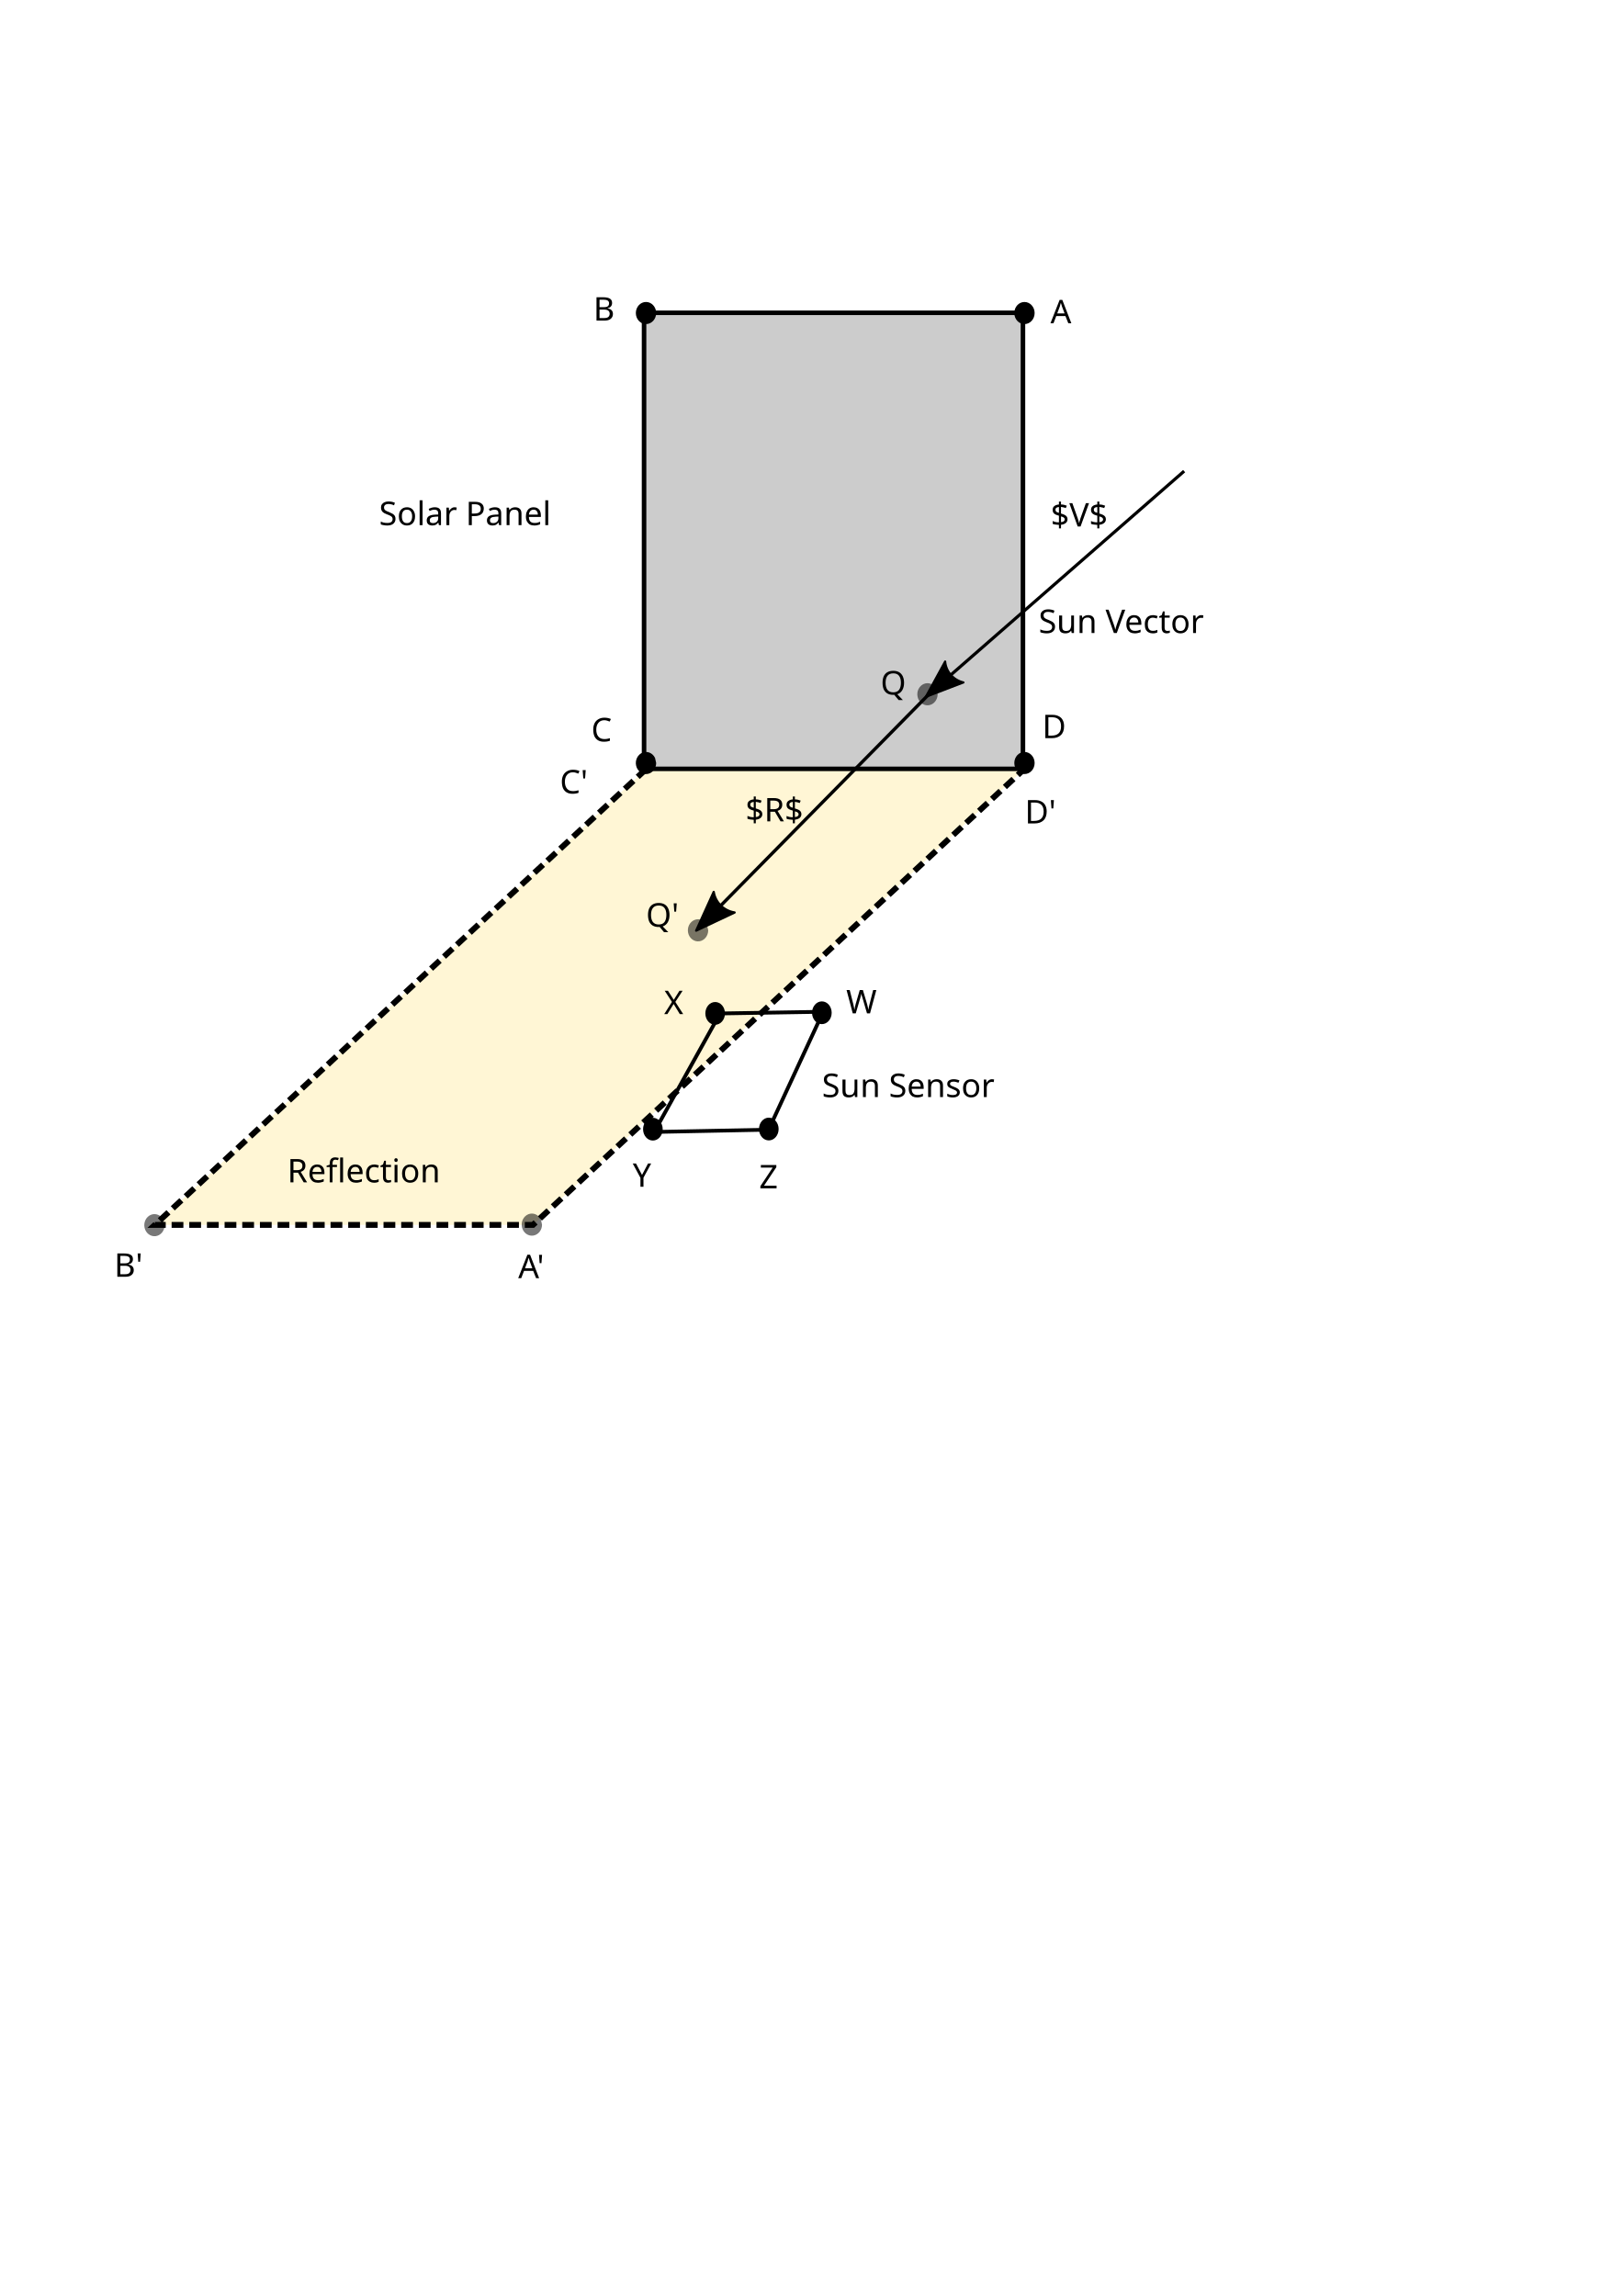
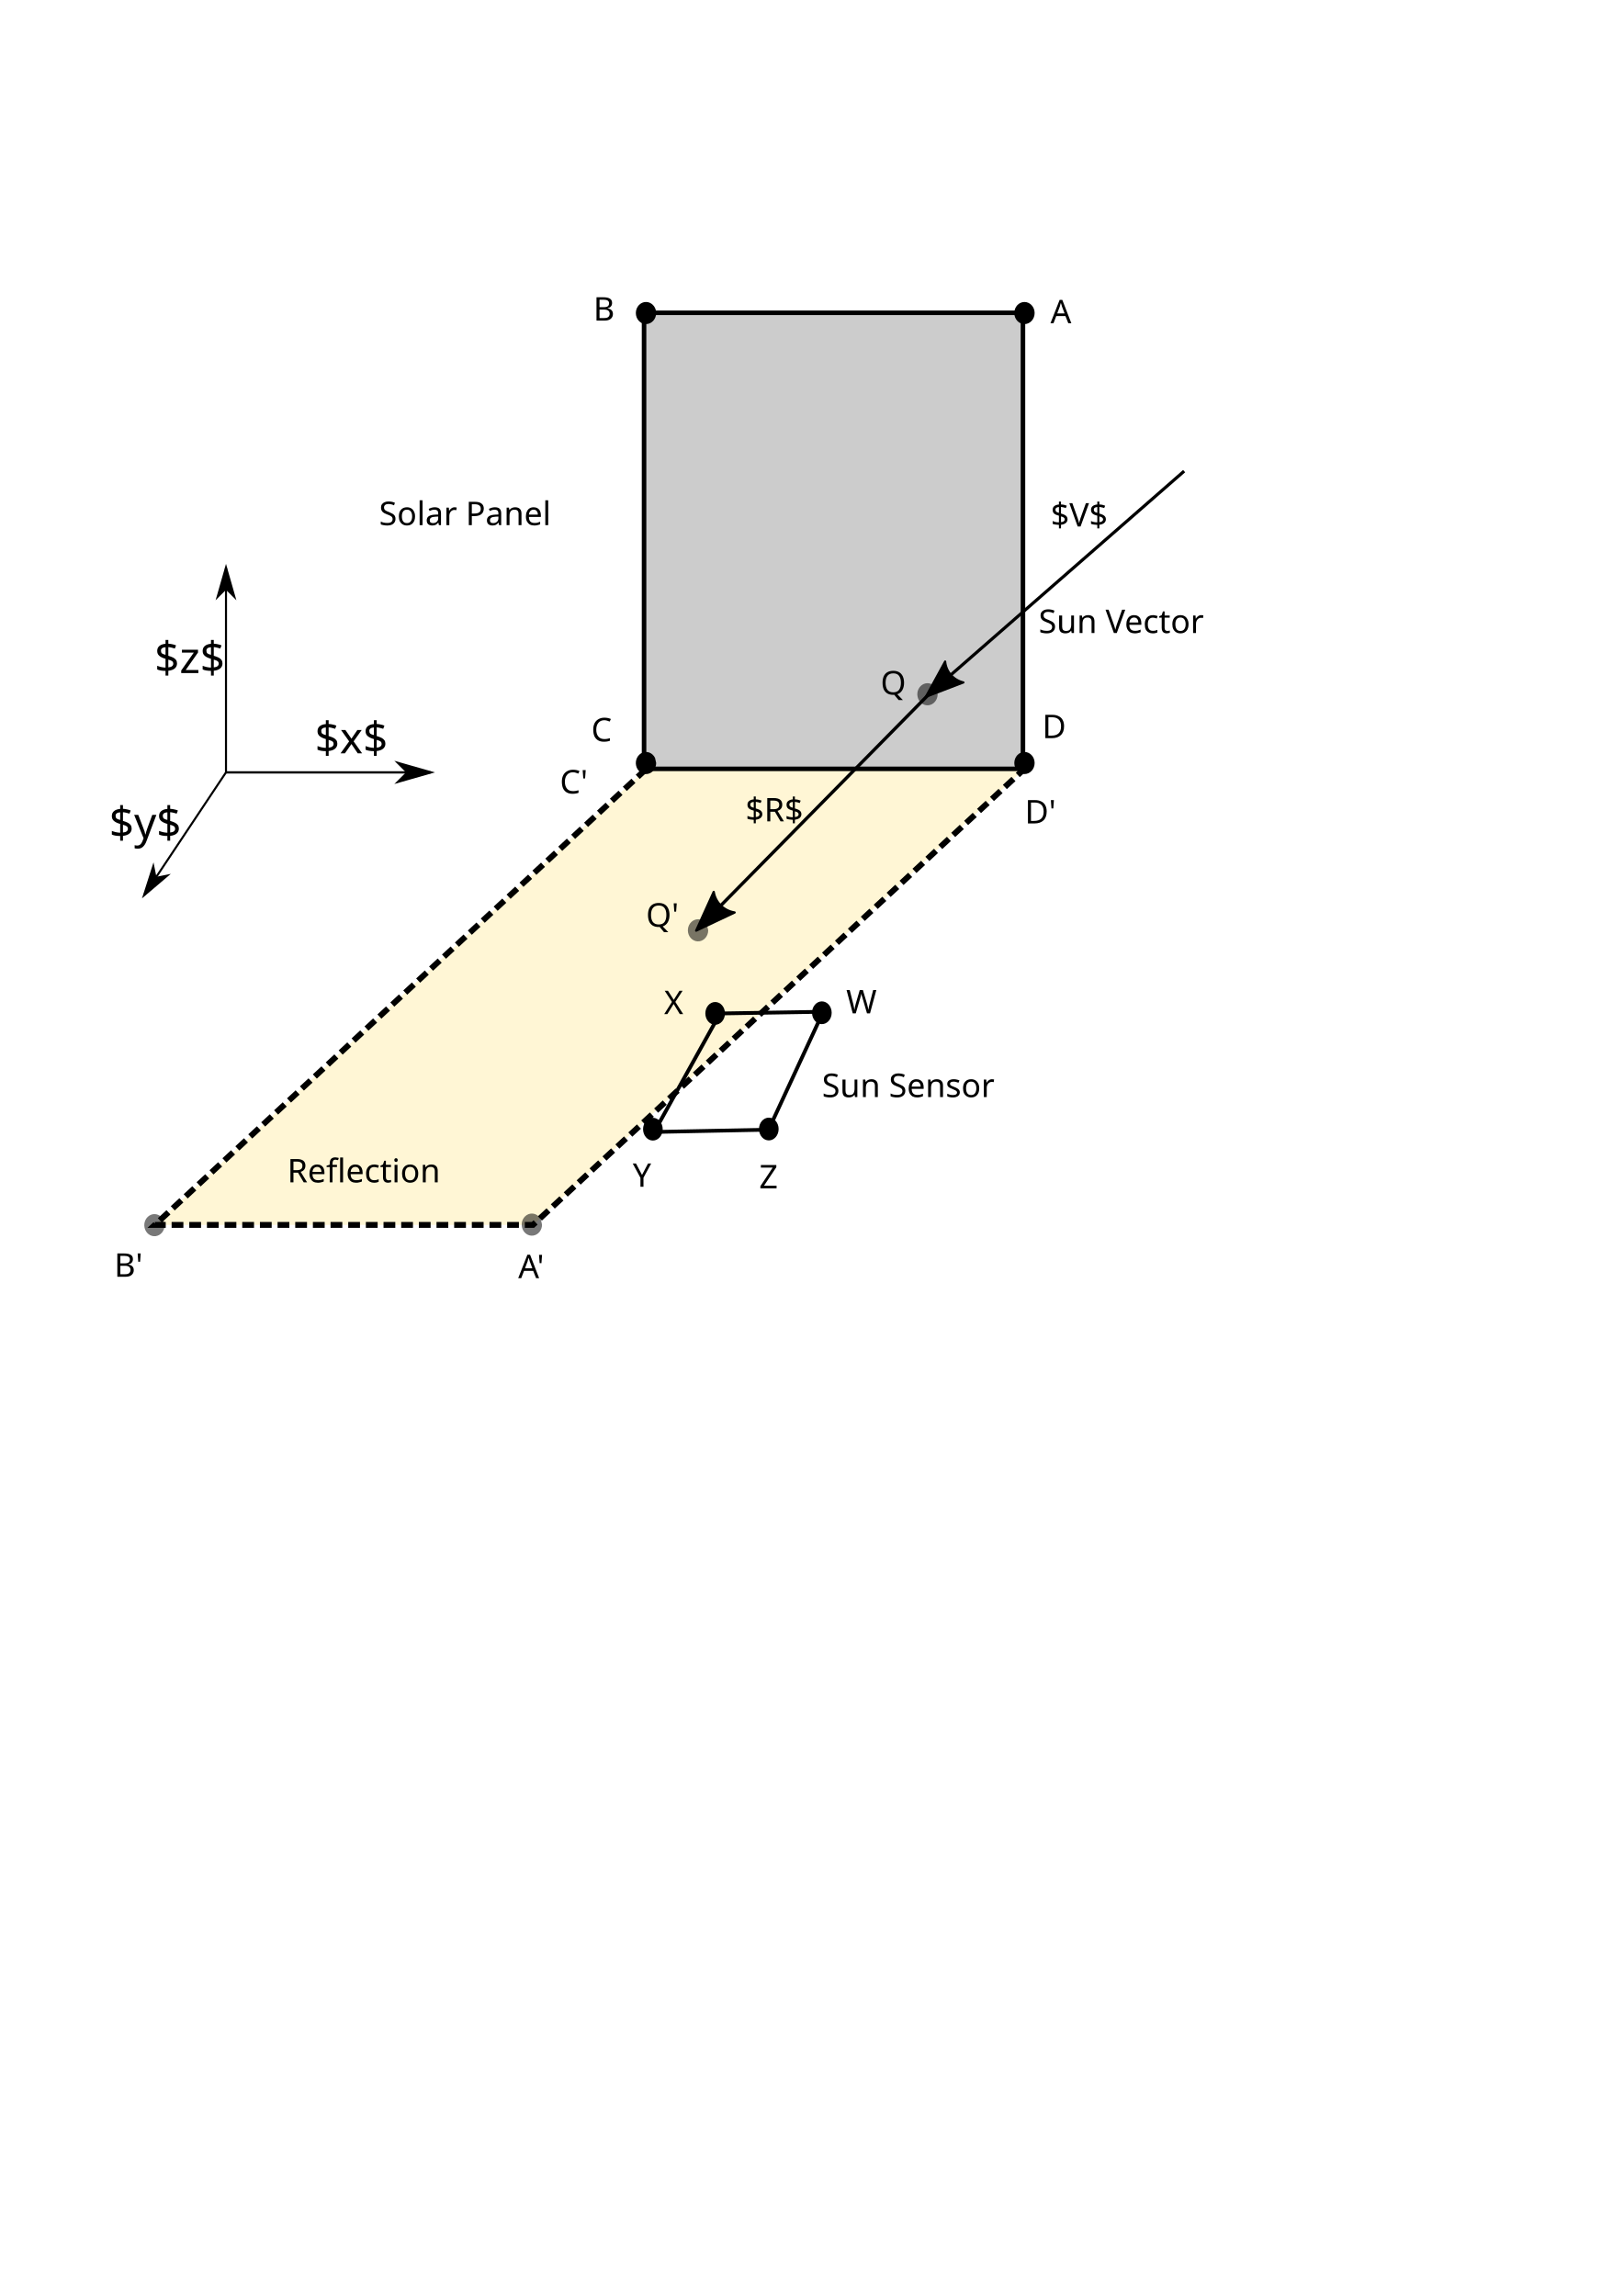
<svg xmlns="http://www.w3.org/2000/svg" width="210mm" height="297mm" viewBox="0 0 210 297" version="1.1" id="svg191255">
-   <defs id="defs191252" />
+   <defs id="defs191252">
+     <marker style="overflow:visible" id="marker1796" refX="0" refY="0" orient="auto">
+       <path transform="matrix(0.8,0,0,0.8,10,0)" style="fill:context-stroke;fill-rule:evenodd;stroke:context-stroke;stroke-width:1pt" d="M 0,0 5,-5 -12.5,0 5,5 Z" id="path1794" />
+     </marker>
+     <marker style="overflow:visible" id="marker1501" refX="0" refY="0" orient="auto">
+       <path transform="matrix(-0.8,0,0,-0.8,-10,0)" style="fill:context-stroke;fill-rule:evenodd;stroke:context-stroke;stroke-width:1pt" d="M 0,0 5,-5 -12.5,0 5,5 Z" id="path1499" />
+     </marker>
+     <marker style="overflow:visible" id="Arrow1Lend" refX="0" refY="0" orient="auto">
+       <path transform="matrix(-0.8,0,0,-0.8,-10,0)" style="fill:context-stroke;fill-rule:evenodd;stroke:context-stroke;stroke-width:1pt" d="M 0,0 5,-5 -12.5,0 5,5 Z" id="path1226" />
+     </marker>
+   </defs>
  <g id="layer1">
    <g id="g1601" transform="matrix(0.3544317,0,0,0.3527778,10.89672,32.95905)">
      <path d="M 205.109,188.496 25.77,355.719 H 163.723 L 343.066,188.496" style="fill:#fff6d5;fill-opacity:1;fill-rule:nonzero;stroke:#000000;stroke-width:2.148;stroke-linecap:butt;stroke-linejoin:miter;stroke-miterlimit:4;stroke-dasharray:4.296, 2.148;stroke-dashoffset:0;stroke-opacity:1" id="path1603" />
    </g>
    <g id="g1605" transform="matrix(0.3552116,0,0,0.3527658,10.44114,32.9603)">
      <path d="M 205.109,21.27 H 343.066 V 188.497 H 205.109 Z" style="fill:#cccccc;fill-opacity:1;fill-rule:nonzero;stroke:#000000;stroke-width:1.657;stroke-linecap:butt;stroke-linejoin:miter;stroke-miterlimit:4;stroke-dasharray:none;stroke-opacity:1" id="path1607" />
    </g>
    <text xml:space="preserve" style="font-size:4.233px;line-height:1.25;font-family:sans-serif;-inkscape-font-specification:'sans-serif, Normal';stroke-width:0.265;font-weight:normal;font-style:normal;font-stretch:normal;font-variant:normal;font-variant-ligatures:normal;font-variant-caps:normal;font-variant-numeric:normal;font-variant-east-asian:normal" x="135.86" y="41.824" id="text4603">
      <tspan id="tspan4601" x="135.86" y="41.824" style="stroke-width:0.265;-inkscape-font-specification:'sans-serif, Normal';font-family:sans-serif;font-weight:normal;font-style:normal;font-stretch:normal;font-variant:normal;font-size:4.233px;font-variant-ligatures:normal;font-variant-caps:normal;font-variant-numeric:normal;font-variant-east-asian:normal">A</tspan>
    </text>
    <text xml:space="preserve" style="font-size:4.233px;line-height:1.25;font-family:sans-serif;-inkscape-font-specification:'sans-serif, Normal';stroke-width:0.265;font-weight:normal;font-style:normal;font-stretch:normal;font-variant:normal;font-variant-ligatures:normal;font-variant-caps:normal;font-variant-numeric:normal;font-variant-east-asian:normal" x="76.742" y="41.467" id="text7709">
      <tspan id="tspan7707" x="76.742" y="41.467" style="stroke-width:0.265;-inkscape-font-specification:'sans-serif, Normal';font-family:sans-serif;font-weight:normal;font-style:normal;font-stretch:normal;font-variant:normal;font-size:4.233px;font-variant-ligatures:normal;font-variant-caps:normal;font-variant-numeric:normal;font-variant-east-asian:normal">B</tspan>
    </text>
    <text xml:space="preserve" style="font-size:4.233px;line-height:1.25;font-family:sans-serif;-inkscape-font-specification:'sans-serif, Normal';stroke-width:0.265;font-weight:normal;font-style:normal;font-stretch:normal;font-variant:normal;font-variant-ligatures:normal;font-variant-caps:normal;font-variant-numeric:normal;font-variant-east-asian:normal" x="76.462" y="95.899" id="text13719">
      <tspan id="tspan13717" x="76.462" y="95.899" style="stroke-width:0.265;-inkscape-font-specification:'sans-serif, Normal';font-family:sans-serif;font-weight:normal;font-style:normal;font-stretch:normal;font-variant:normal;font-size:4.233px;font-variant-ligatures:normal;font-variant-caps:normal;font-variant-numeric:normal;font-variant-east-asian:normal">C</tspan>
    </text>
    <text xml:space="preserve" style="font-size:4.233px;line-height:1.25;font-family:sans-serif;-inkscape-font-specification:'sans-serif, Normal';stroke-width:0.265;font-weight:normal;font-style:normal;font-stretch:normal;font-variant:normal;font-variant-ligatures:normal;font-variant-caps:normal;font-variant-numeric:normal;font-variant-east-asian:normal" x="134.794" y="95.483" id="text15967">
      <tspan id="tspan15965" x="134.794" y="95.483" style="stroke-width:0.265;-inkscape-font-specification:'sans-serif, Normal';font-family:sans-serif;font-weight:normal;font-style:normal;font-stretch:normal;font-variant:normal;font-size:4.233px;font-variant-ligatures:normal;font-variant-caps:normal;font-variant-numeric:normal;font-variant-east-asian:normal">D</tspan>
    </text>
    <text xml:space="preserve" style="font-size:4.233px;line-height:1.25;font-family:sans-serif;-inkscape-font-specification:'sans-serif, Normal';stroke-width:0.265;font-weight:normal;font-style:normal;font-stretch:normal;font-variant:normal;font-variant-ligatures:normal;font-variant-caps:normal;font-variant-numeric:normal;font-variant-east-asian:normal" x="132.544" y="106.516" id="text17159">
      <tspan id="tspan17157" x="132.544" y="106.516" style="stroke-width:0.265;-inkscape-font-specification:'sans-serif, Normal';font-family:sans-serif;font-weight:normal;font-style:normal;font-stretch:normal;font-variant:normal;font-size:4.233px;font-variant-ligatures:normal;font-variant-caps:normal;font-variant-numeric:normal;font-variant-east-asian:normal">D'</tspan>
    </text>
    <text xml:space="preserve" style="font-size:4.233px;line-height:1.25;font-family:sans-serif;-inkscape-font-specification:'sans-serif, Normal';stroke-width:0.265;font-weight:normal;font-style:normal;font-stretch:normal;font-variant:normal;font-variant-ligatures:normal;font-variant-caps:normal;font-variant-numeric:normal;font-variant-east-asian:normal" x="72.401" y="102.632" id="text18659">
      <tspan id="tspan18657" x="72.401" y="102.632" style="stroke-width:0.265;-inkscape-font-specification:'sans-serif, Normal';font-family:sans-serif;font-weight:normal;font-style:normal;font-stretch:normal;font-variant:normal;font-size:4.233px;font-variant-ligatures:normal;font-variant-caps:normal;font-variant-numeric:normal;font-variant-east-asian:normal">C'</tspan>
    </text>
    <text xml:space="preserve" style="font-size:4.233px;line-height:1.25;font-family:sans-serif;-inkscape-font-specification:'sans-serif, Normal';stroke-width:0.265;font-weight:normal;font-style:normal;font-stretch:normal;font-variant:normal;font-variant-ligatures:normal;font-variant-caps:normal;font-variant-numeric:normal;font-variant-east-asian:normal" x="109.447" y="131.086" id="text21555">
      <tspan id="tspan21553" x="109.447" y="131.086" style="stroke-width:0.265;-inkscape-font-specification:'sans-serif, Normal';font-family:sans-serif;font-weight:normal;font-style:normal;font-stretch:normal;font-variant:normal;font-size:4.233px;font-variant-ligatures:normal;font-variant-caps:normal;font-variant-numeric:normal;font-variant-east-asian:normal">W</tspan>
    </text>
    <text xml:space="preserve" style="font-size:4.233px;line-height:1.25;font-family:sans-serif;-inkscape-font-specification:'sans-serif, Normal';stroke-width:0.265;font-weight:normal;font-style:normal;font-stretch:normal;font-variant:normal;font-variant-ligatures:normal;font-variant-caps:normal;font-variant-numeric:normal;font-variant-east-asian:normal" x="85.892" y="131.177" id="text23275">
      <tspan id="tspan23273" x="85.892" y="131.177" style="stroke-width:0.265;-inkscape-font-specification:'sans-serif, Normal';font-family:sans-serif;font-weight:normal;font-style:normal;font-stretch:normal;font-variant:normal;font-size:4.233px;font-variant-ligatures:normal;font-variant-caps:normal;font-variant-numeric:normal;font-variant-east-asian:normal">X</tspan>
    </text>
    <text xml:space="preserve" style="font-style:normal;font-variant:normal;font-weight:normal;font-stretch:normal;font-size:4.233px;line-height:1.25;font-family:sans-serif;-inkscape-font-specification:'sans-serif, Normal';font-variant-ligatures:normal;font-variant-caps:normal;font-variant-numeric:normal;font-variant-east-asian:normal;stroke-width:0.265" x="98.187" y="153.717" id="text25061">
      <tspan id="tspan25059" x="98.187" y="153.717" style="font-style:normal;font-variant:normal;font-weight:normal;font-stretch:normal;font-size:4.233px;font-family:sans-serif;-inkscape-font-specification:'sans-serif, Normal';font-variant-ligatures:normal;font-variant-caps:normal;font-variant-numeric:normal;font-variant-east-asian:normal;stroke-width:0.265">Z</tspan>
    </text>
    <text xml:space="preserve" style="font-style:normal;font-variant:normal;font-weight:normal;font-stretch:normal;font-size:4.233px;line-height:1.25;font-family:sans-serif;-inkscape-font-specification:'sans-serif, Normal';font-variant-ligatures:normal;font-variant-caps:normal;font-variant-numeric:normal;font-variant-east-asian:normal;stroke-width:0.265" x="81.832" y="153.514" id="text26121">
      <tspan id="tspan26119" x="81.832" y="153.514" style="font-style:normal;font-variant:normal;font-weight:normal;font-stretch:normal;font-size:4.233px;font-family:sans-serif;-inkscape-font-specification:'sans-serif, Normal';font-variant-ligatures:normal;font-variant-caps:normal;font-variant-numeric:normal;font-variant-east-asian:normal;stroke-width:0.265">Y</tspan>
    </text>
    <text xml:space="preserve" style="font-size:4.233px;line-height:1.25;font-family:sans-serif;-inkscape-font-specification:'sans-serif, Normal';stroke-width:0.265;font-weight:normal;font-style:normal;font-stretch:normal;font-variant:normal;font-variant-ligatures:normal;font-variant-caps:normal;font-variant-numeric:normal;font-variant-east-asian:normal" x="14.771" y="165.155" id="text28765">
      <tspan id="tspan28763" x="14.771" y="165.155" style="stroke-width:0.265;-inkscape-font-specification:'sans-serif, Normal';font-family:sans-serif;font-weight:normal;font-style:normal;font-stretch:normal;font-variant:normal;font-size:4.233px;font-variant-ligatures:normal;font-variant-caps:normal;font-variant-numeric:normal;font-variant-east-asian:normal">B'</tspan>
    </text>
    <text xml:space="preserve" style="font-size:4.233px;line-height:1.25;font-family:sans-serif;-inkscape-font-specification:'sans-serif, Normal';stroke-width:0.265;font-weight:normal;font-style:normal;font-stretch:normal;font-variant:normal;font-variant-ligatures:normal;font-variant-caps:normal;font-variant-numeric:normal;font-variant-east-asian:normal" x="67.024" y="165.339" id="text31099">
      <tspan id="tspan31097" x="67.024" y="165.339" style="stroke-width:0.265;-inkscape-font-specification:'sans-serif, Normal';font-family:sans-serif;font-weight:normal;font-style:normal;font-stretch:normal;font-variant:normal;font-size:4.233px;font-variant-ligatures:normal;font-variant-caps:normal;font-variant-numeric:normal;font-variant-east-asian:normal">A'</tspan>
    </text>
    <text xml:space="preserve" style="font-size:4.233px;line-height:1.25;font-family:sans-serif;-inkscape-font-specification:'sans-serif, Normal';stroke-width:0.265;font-weight:normal;font-style:normal;font-stretch:normal;font-variant:normal;font-variant-ligatures:normal;font-variant-caps:normal;font-variant-numeric:normal;font-variant-east-asian:normal" x="37.158" y="152.943" id="text33479">
      <tspan id="tspan33477" x="37.158" y="152.943" style="stroke-width:0.265;-inkscape-font-specification:'sans-serif, Normal';font-family:sans-serif;font-weight:normal;font-style:normal;font-stretch:normal;font-variant:normal;font-size:4.233px;font-variant-ligatures:normal;font-variant-caps:normal;font-variant-numeric:normal;font-variant-east-asian:normal">Reflection</tspan>
    </text>
    <text xml:space="preserve" style="font-size:4.233px;line-height:1.25;font-family:sans-serif;-inkscape-font-specification:'sans-serif, Normal';stroke-width:0.265;font-weight:normal;font-style:normal;font-stretch:normal;font-variant:normal;font-variant-ligatures:normal;font-variant-caps:normal;font-variant-numeric:normal;font-variant-east-asian:normal" x="106.308" y="141.913" id="text38367">
      <tspan id="tspan38365" x="106.308" y="141.913" style="stroke-width:0.265;-inkscape-font-specification:'sans-serif, Normal';font-family:sans-serif;font-weight:normal;font-style:normal;font-stretch:normal;font-variant:normal;font-size:4.233px;font-variant-ligatures:normal;font-variant-caps:normal;font-variant-numeric:normal;font-variant-east-asian:normal">Sun Sensor</tspan>
    </text>
    <text xml:space="preserve" style="font-size:4.233px;line-height:1.25;font-family:sans-serif;-inkscape-font-specification:'sans-serif, Normal';stroke-width:0.265;font-weight:normal;font-style:normal;font-stretch:normal;font-variant:normal;font-variant-ligatures:normal;font-variant-caps:normal;font-variant-numeric:normal;font-variant-east-asian:normal" x="49.026" y="67.93" id="text41263">
      <tspan id="tspan41261" x="49.026" y="67.93" style="stroke-width:0.265;-inkscape-font-specification:'sans-serif, Normal';font-family:sans-serif;font-weight:normal;font-style:normal;font-stretch:normal;font-variant:normal;font-size:4.233px;font-variant-ligatures:normal;font-variant-caps:normal;font-variant-numeric:normal;font-variant-east-asian:normal">Solar Panel</tspan>
    </text>
    <text xml:space="preserve" style="font-size:4.233px;line-height:1.25;font-family:sans-serif;-inkscape-font-specification:'sans-serif, Normal';stroke-width:0.265;font-weight:normal;font-style:normal;font-stretch:normal;font-variant:normal;font-variant-ligatures:normal;font-variant-caps:normal;font-variant-numeric:normal;font-variant-east-asian:normal" x="135.879" y="68.103" id="text44261">
      <tspan id="tspan44259" x="135.879" y="68.103" style="stroke-width:0.265;-inkscape-font-specification:'sans-serif, Normal';font-family:sans-serif;font-weight:normal;font-style:normal;font-stretch:normal;font-variant:normal;font-size:4.233px;font-variant-ligatures:normal;font-variant-caps:normal;font-variant-numeric:normal;font-variant-east-asian:normal">$V$</tspan>
    </text>
    <text xml:space="preserve" style="font-style:normal;font-variant:normal;font-weight:normal;font-stretch:normal;font-size:4.233px;line-height:1.25;font-family:sans-serif;-inkscape-font-specification:'sans-serif, Normal';font-variant-ligatures:normal;font-variant-caps:normal;font-variant-numeric:normal;font-variant-east-asian:normal;stroke-width:0.265" x="96.407" y="106.251" id="text53811">
      <tspan x="96.407" y="106.251" id="tspan53813" style="font-style:normal;font-variant:normal;font-weight:normal;font-stretch:normal;font-size:4.233px;font-family:sans-serif;-inkscape-font-specification:'sans-serif, Normal';font-variant-ligatures:normal;font-variant-caps:normal;font-variant-numeric:normal;font-variant-east-asian:normal;stroke-width:0.265">$R$</tspan>
    </text>
    <text xml:space="preserve" style="font-size:4.233px;line-height:1.25;font-family:sans-serif;-inkscape-font-specification:'sans-serif, Normal';stroke-width:0.265;font-weight:normal;font-style:normal;font-stretch:normal;font-variant:normal;font-variant-ligatures:normal;font-variant-caps:normal;font-variant-numeric:normal;font-variant-east-asian:normal" x="134.328" y="81.886" id="text106505">
      <tspan id="tspan106503" x="134.328" y="81.886" style="stroke-width:0.265;-inkscape-font-specification:'sans-serif, Normal';font-family:sans-serif;font-weight:normal;font-style:normal;font-stretch:normal;font-variant:normal;font-size:4.233px;font-variant-ligatures:normal;font-variant-caps:normal;font-variant-numeric:normal;font-variant-east-asian:normal">Sun Vector</tspan>
    </text>
    <text xml:space="preserve" style="font-size:4.233px;line-height:1.25;font-family:sans-serif;-inkscape-font-specification:'sans-serif, Normal';stroke-width:0.265;font-weight:normal;font-style:normal;font-stretch:normal;font-variant:normal;font-variant-ligatures:normal;font-variant-caps:normal;font-variant-numeric:normal;font-variant-east-asian:normal" x="113.877" y="89.835" id="text117657">
      <tspan id="tspan117655" x="113.877" y="89.835" style="stroke-width:0.265;-inkscape-font-specification:'sans-serif, Normal';font-family:sans-serif;font-weight:normal;font-style:normal;font-stretch:normal;font-variant:normal;font-size:4.233px;font-variant-ligatures:normal;font-variant-caps:normal;font-variant-numeric:normal;font-variant-east-asian:normal">Q</tspan>
    </text>
    <text xml:space="preserve" style="font-size:4.233px;line-height:1.25;font-family:sans-serif;-inkscape-font-specification:'sans-serif, Normal';stroke-width:0.265;font-weight:normal;font-style:normal;font-stretch:normal;font-variant:normal;font-variant-ligatures:normal;font-variant-caps:normal;font-variant-numeric:normal;font-variant-east-asian:normal" x="83.542" y="119.867" id="text119575">
      <tspan id="tspan119573" x="83.542" y="119.867" style="stroke-width:0.265;-inkscape-font-specification:'sans-serif, Normal';font-family:sans-serif;font-weight:normal;font-style:normal;font-stretch:normal;font-variant:normal;font-size:4.233px;font-variant-ligatures:normal;font-variant-caps:normal;font-variant-numeric:normal;font-variant-east-asian:normal">Q'</tspan>
    </text>
    <g id="g1452" transform="matrix(0.3527778,0,0,0.3527778,5.779471,37.26133)">
      <g id="g1454">
        <path d="m 247.602,265.988 -24.141,43.453 41.937,-0.836 20.016,-43.238 z" style="fill:none;stroke:#000000;stroke-width:1.387;stroke-linecap:butt;stroke-linejoin:miter;stroke-miterlimit:4;stroke-dasharray:none;stroke-opacity:1" id="path1456" />
      </g>
      <g id="g1458">
        <path d="M 324.176,148.871 417.742,67.133" style="fill:none;stroke:#000000;stroke-width:1.153;stroke-linecap:butt;stroke-linejoin:miter;stroke-miterlimit:4;stroke-dasharray:none;stroke-opacity:1" id="path1460" />
      </g>
      <g id="g1462" transform="matrix(1,-0.873576,0.873576,1,0,0)">
        <path d="m 119.388,248.908 -10.439,-3.839 10.438,-3.838 c -1.667,2.267 -1.658,5.368 0.001,7.677 z" style="fill:#000000;fill-opacity:1;fill-rule:evenodd;stroke:#000000;stroke-width:0.597;stroke-linecap:butt;stroke-linejoin:round;stroke-miterlimit:4;stroke-dasharray:none;stroke-opacity:1" id="path1464" />
      </g>
      <g id="g1466">
        <path d="m 239.965,234.449 84.187,-85.5" style="fill:none;stroke:#000000;stroke-width:1.216;stroke-linecap:butt;stroke-linejoin:miter;stroke-miterlimit:4;stroke-dasharray:none;stroke-opacity:1" id="path1468" />
      </g>
      <g id="g1470" transform="matrix(0.984651,-1,1,0.984651,0,0)">
        <path d="m 10.197,242.893 -10.416,-3.83 10.416,-3.83 c -1.663,2.263 -1.656,5.357 0,7.66 z" style="fill:#000000;fill-opacity:1;fill-rule:evenodd;stroke:#000000;stroke-width:0.596;stroke-linecap:butt;stroke-linejoin:round;stroke-miterlimit:4;stroke-dasharray:none;stroke-opacity:1" id="path1472" />
      </g>
    </g>
    <g id="g1659" transform="matrix(0.3561566,0,0,0.3597449,4.47347,35.45414)">
      <path d="m 289.453,265.609 c 0,2.262 -1.594,4.094 -3.562,4.094 -1.969,0 -3.567,-1.832 -3.567,-4.094 0,-2.261 1.598,-4.093 3.567,-4.093 1.968,0 3.562,1.832 3.562,4.093 z" style="fill:#000000;fill-opacity:1;fill-rule:nonzero;stroke:none" id="path1661" />
      <path d="m 250.707,265.836 c 0,2.262 -1.594,4.094 -3.562,4.094 -1.969,0 -3.567,-1.832 -3.567,-4.094 0,-2.262 1.598,-4.094 3.567,-4.094 1.968,0 3.562,1.832 3.562,4.094 z" style="fill:#000000;fill-opacity:1;fill-rule:nonzero;stroke:none" id="path1663" />
      <path d="m 228.09,307.469 c 0,2.261 -1.598,4.093 -3.567,4.093 -1.968,0 -3.562,-1.832 -3.562,-4.093 0,-2.262 1.594,-4.094 3.562,-4.094 1.969,0 3.567,1.832 3.567,4.094 z" style="fill:#000000;fill-opacity:1;fill-rule:nonzero;stroke:none" id="path1665" />
      <path d="m 270.188,307.418 c 0,2.258 -1.594,4.094 -3.563,4.094 -1.969,0 -3.566,-1.836 -3.566,-4.094 0,-2.262 1.597,-4.094 3.566,-4.094 1.969,0 3.563,1.832 3.563,4.094 z" style="fill:#000000;fill-opacity:1;fill-rule:nonzero;stroke:none" id="path1667" />
    </g>
    <path d="m 84.865,40.492 c 0,0.789 -0.589,1.429 -1.315,1.429 -0.726,0 -1.314,-0.64 -1.314,-1.429 0,-0.791 0.588,-1.431 1.314,-1.431 0.726,0 1.315,0.64 1.315,1.431 z" style="fill:#000000;fill-opacity:1;fill-rule:nonzero;stroke:none;stroke-width:0.359" id="path1705" />
    <path d="m 133.813,40.492 c 0,0.791 -0.589,1.431 -1.315,1.431 -0.726,0 -1.315,-0.64 -1.315,-1.431 0,-0.789 0.589,-1.429 1.315,-1.429 0.726,0 1.315,0.64 1.315,1.429 z" style="fill:#000000;fill-opacity:1;fill-rule:nonzero;stroke:none;stroke-width:0.359" id="path1707" />
    <path d="m 133.813,98.7 c 0,0.789 -0.588,1.429 -1.314,1.429 -0.726,0 -1.315,-0.64 -1.315,-1.429 0,-0.791 0.589,-1.431 1.315,-1.431 0.726,0 1.314,0.64 1.314,1.431 z" style="fill:#000000;fill-opacity:1;fill-rule:nonzero;stroke:none;stroke-width:0.359" id="path1709" />
    <path d="m 84.865,98.7 c 0,0.723 -0.499,1.334 -1.16,1.42 -0.66,0.086 -1.276,-0.38 -1.433,-1.084 -0.157,-0.703 0.196,-1.424 0.819,-1.677 0.624,-0.252 1.322,0.041 1.628,0.685" style="fill:#000000;fill-opacity:1;fill-rule:nonzero;stroke:none;stroke-width:0.359" id="path1711" />
    <path d="m 121.27,89.806 c 0,0.723 -0.499,1.334 -1.16,1.42 -0.66,0.086 -1.276,-0.38 -1.433,-1.084 -0.157,-0.703 0.196,-1.424 0.819,-1.677 0.624,-0.252 1.322,0.041 1.628,0.685" style="opacity:0.531;fill:#000000;fill-opacity:1;fill-rule:nonzero;stroke:#000d68;stroke-width:0.359;stroke-miterlimit:4;stroke-dasharray:none;stroke-opacity:0;paint-order:stroke fill markers" id="path1711-5-4" />
    <path d="m 91.595,120.342 c 0,0.723 -0.499,1.334 -1.16,1.42 -0.66,0.086 -1.276,-0.38 -1.433,-1.084 -0.157,-0.703 0.196,-1.424 0.819,-1.677 0.624,-0.252 1.322,0.041 1.628,0.685" style="opacity:0.531;fill:#000000;fill-opacity:1;fill-rule:nonzero;stroke:#000d68;stroke-width:0.359;stroke-miterlimit:4;stroke-dasharray:none;stroke-opacity:0;paint-order:stroke fill markers" id="path1711-5-4-0" />
    <path d="m 21.292,158.482 c 0,0.723 -0.499,1.334 -1.16,1.42 -0.66,0.086 -1.276,-0.38 -1.433,-1.084 -0.157,-0.703 0.196,-1.424 0.819,-1.677 0.624,-0.252 1.322,0.041 1.628,0.685" style="opacity:0.531;fill:#000000;fill-opacity:1;fill-rule:nonzero;stroke:#000d68;stroke-width:0.359;stroke-miterlimit:4;stroke-dasharray:none;stroke-opacity:0;paint-order:stroke fill markers" id="path1711-5-4-0-5" />
    <path d="m 70.102,158.412 c 0,0.723 -0.499,1.334 -1.16,1.42 -0.66,0.086 -1.276,-0.38 -1.433,-1.084 -0.157,-0.703 0.196,-1.424 0.819,-1.677 0.624,-0.252 1.322,0.041 1.628,0.685" style="opacity:0.531;fill:#000000;fill-opacity:1;fill-rule:nonzero;stroke:#000d68;stroke-width:0.359;stroke-miterlimit:4;stroke-dasharray:none;stroke-opacity:0;paint-order:stroke fill markers" id="path1711-5-4-0-9" />
+     <path style="fill:none;stroke:#000000;stroke-width:0.265px;stroke-linecap:butt;stroke-linejoin:miter;stroke-opacity:1;marker-start:url(#marker1796);marker-end:url(#marker1501)" d="m 29.229,73.453 v 23.593 2.865 l -10.583,15.875" id="path1139" />
+     <path style="fill:none;stroke:#000000;stroke-width:0.296px;stroke-linecap:butt;stroke-linejoin:miter;stroke-opacity:1;marker-end:url(#Arrow1Lend)" d="m 29.229,99.912 h 26.458" id="path1141" />
+     <text xml:space="preserve" style="font-size:5.644px;line-height:1.25;font-family:sans-serif;-inkscape-font-specification:'sans-serif, Normal';stroke-width:0.265" x="40.721" y="97.447" id="text32848">
+       <tspan id="tspan32846" style="stroke-width:0.265" x="40.721" y="97.447">$x$</tspan>
+     </text>
+     <text xml:space="preserve" style="font-size:5.644px;line-height:1.25;font-family:sans-serif;-inkscape-font-specification:'sans-serif, Normal';stroke-width:0.265" x="19.989" y="87.066" id="text37358">
+       <tspan id="tspan37356" style="stroke-width:0.265" x="19.989" y="87.066">$z$</tspan>
+     </text>
+     <text xml:space="preserve" style="font-size:5.644px;line-height:1.25;font-family:sans-serif;-inkscape-font-specification:'sans-serif, Normal';stroke-width:0.265" x="14.123" y="108.424" id="text41850">
+       <tspan id="tspan41848" style="stroke-width:0.265" x="14.123" y="108.424">$y$</tspan>
+     </text>
  </g>
</svg>
